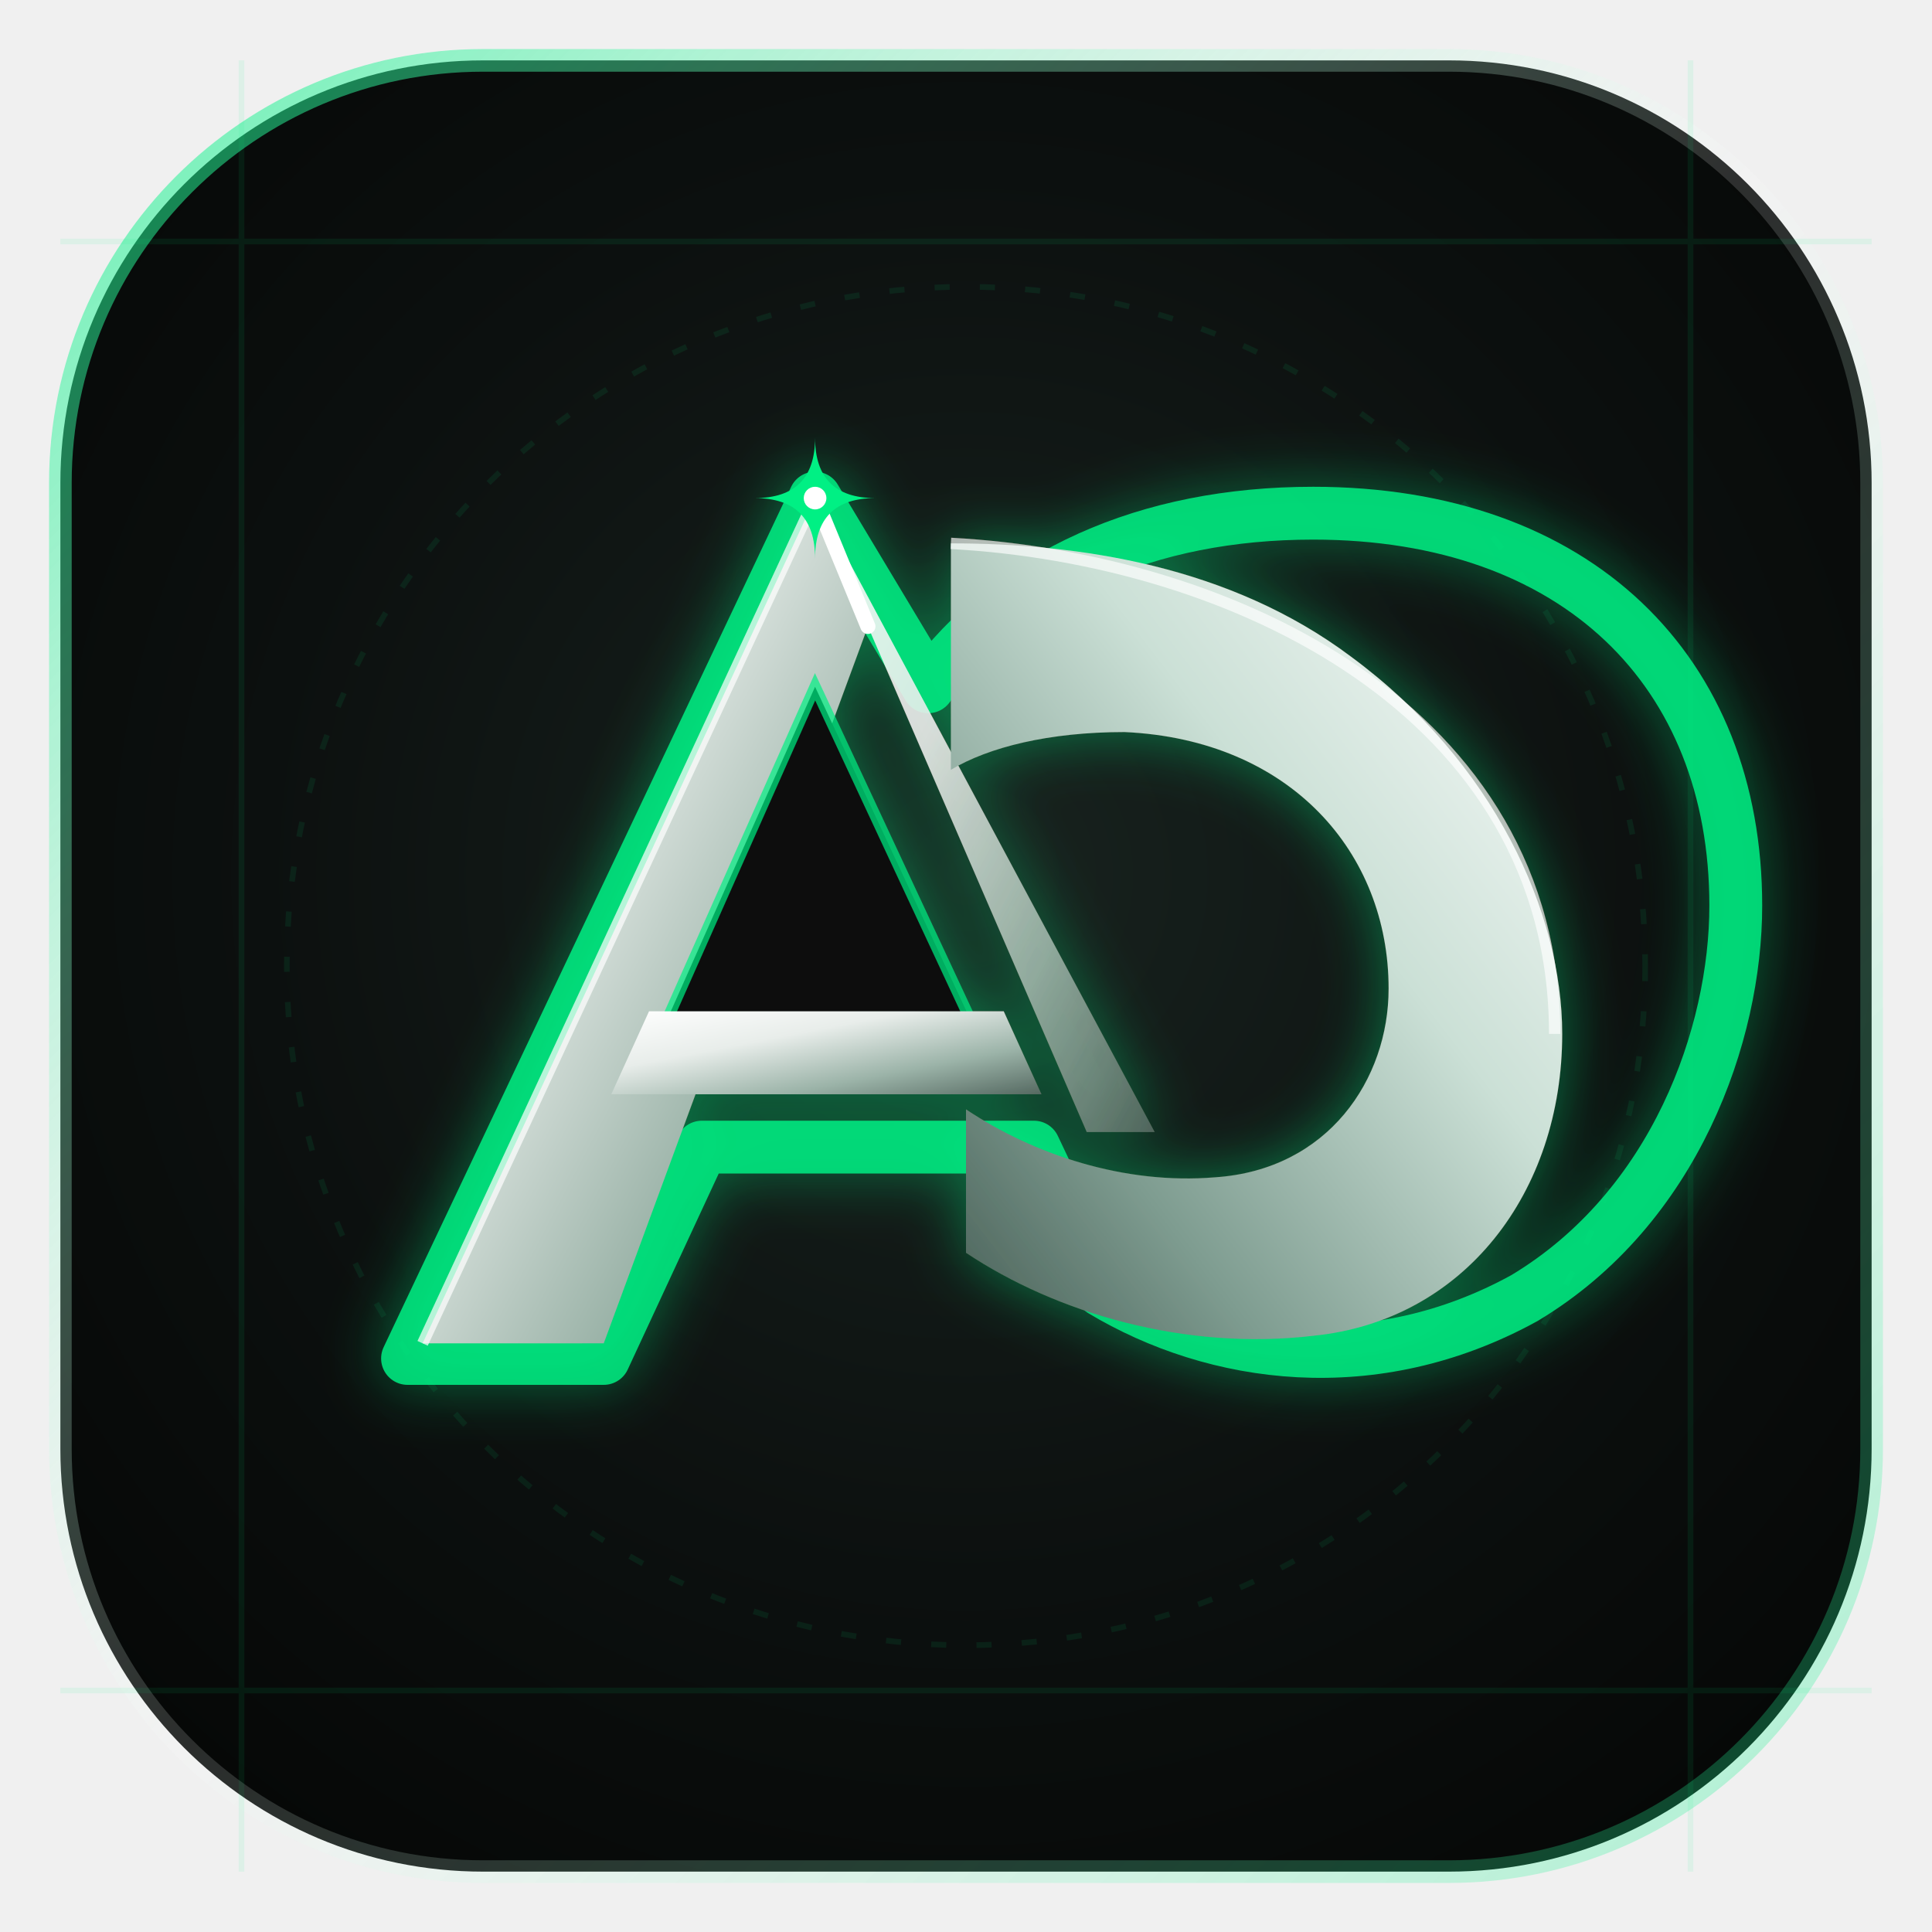
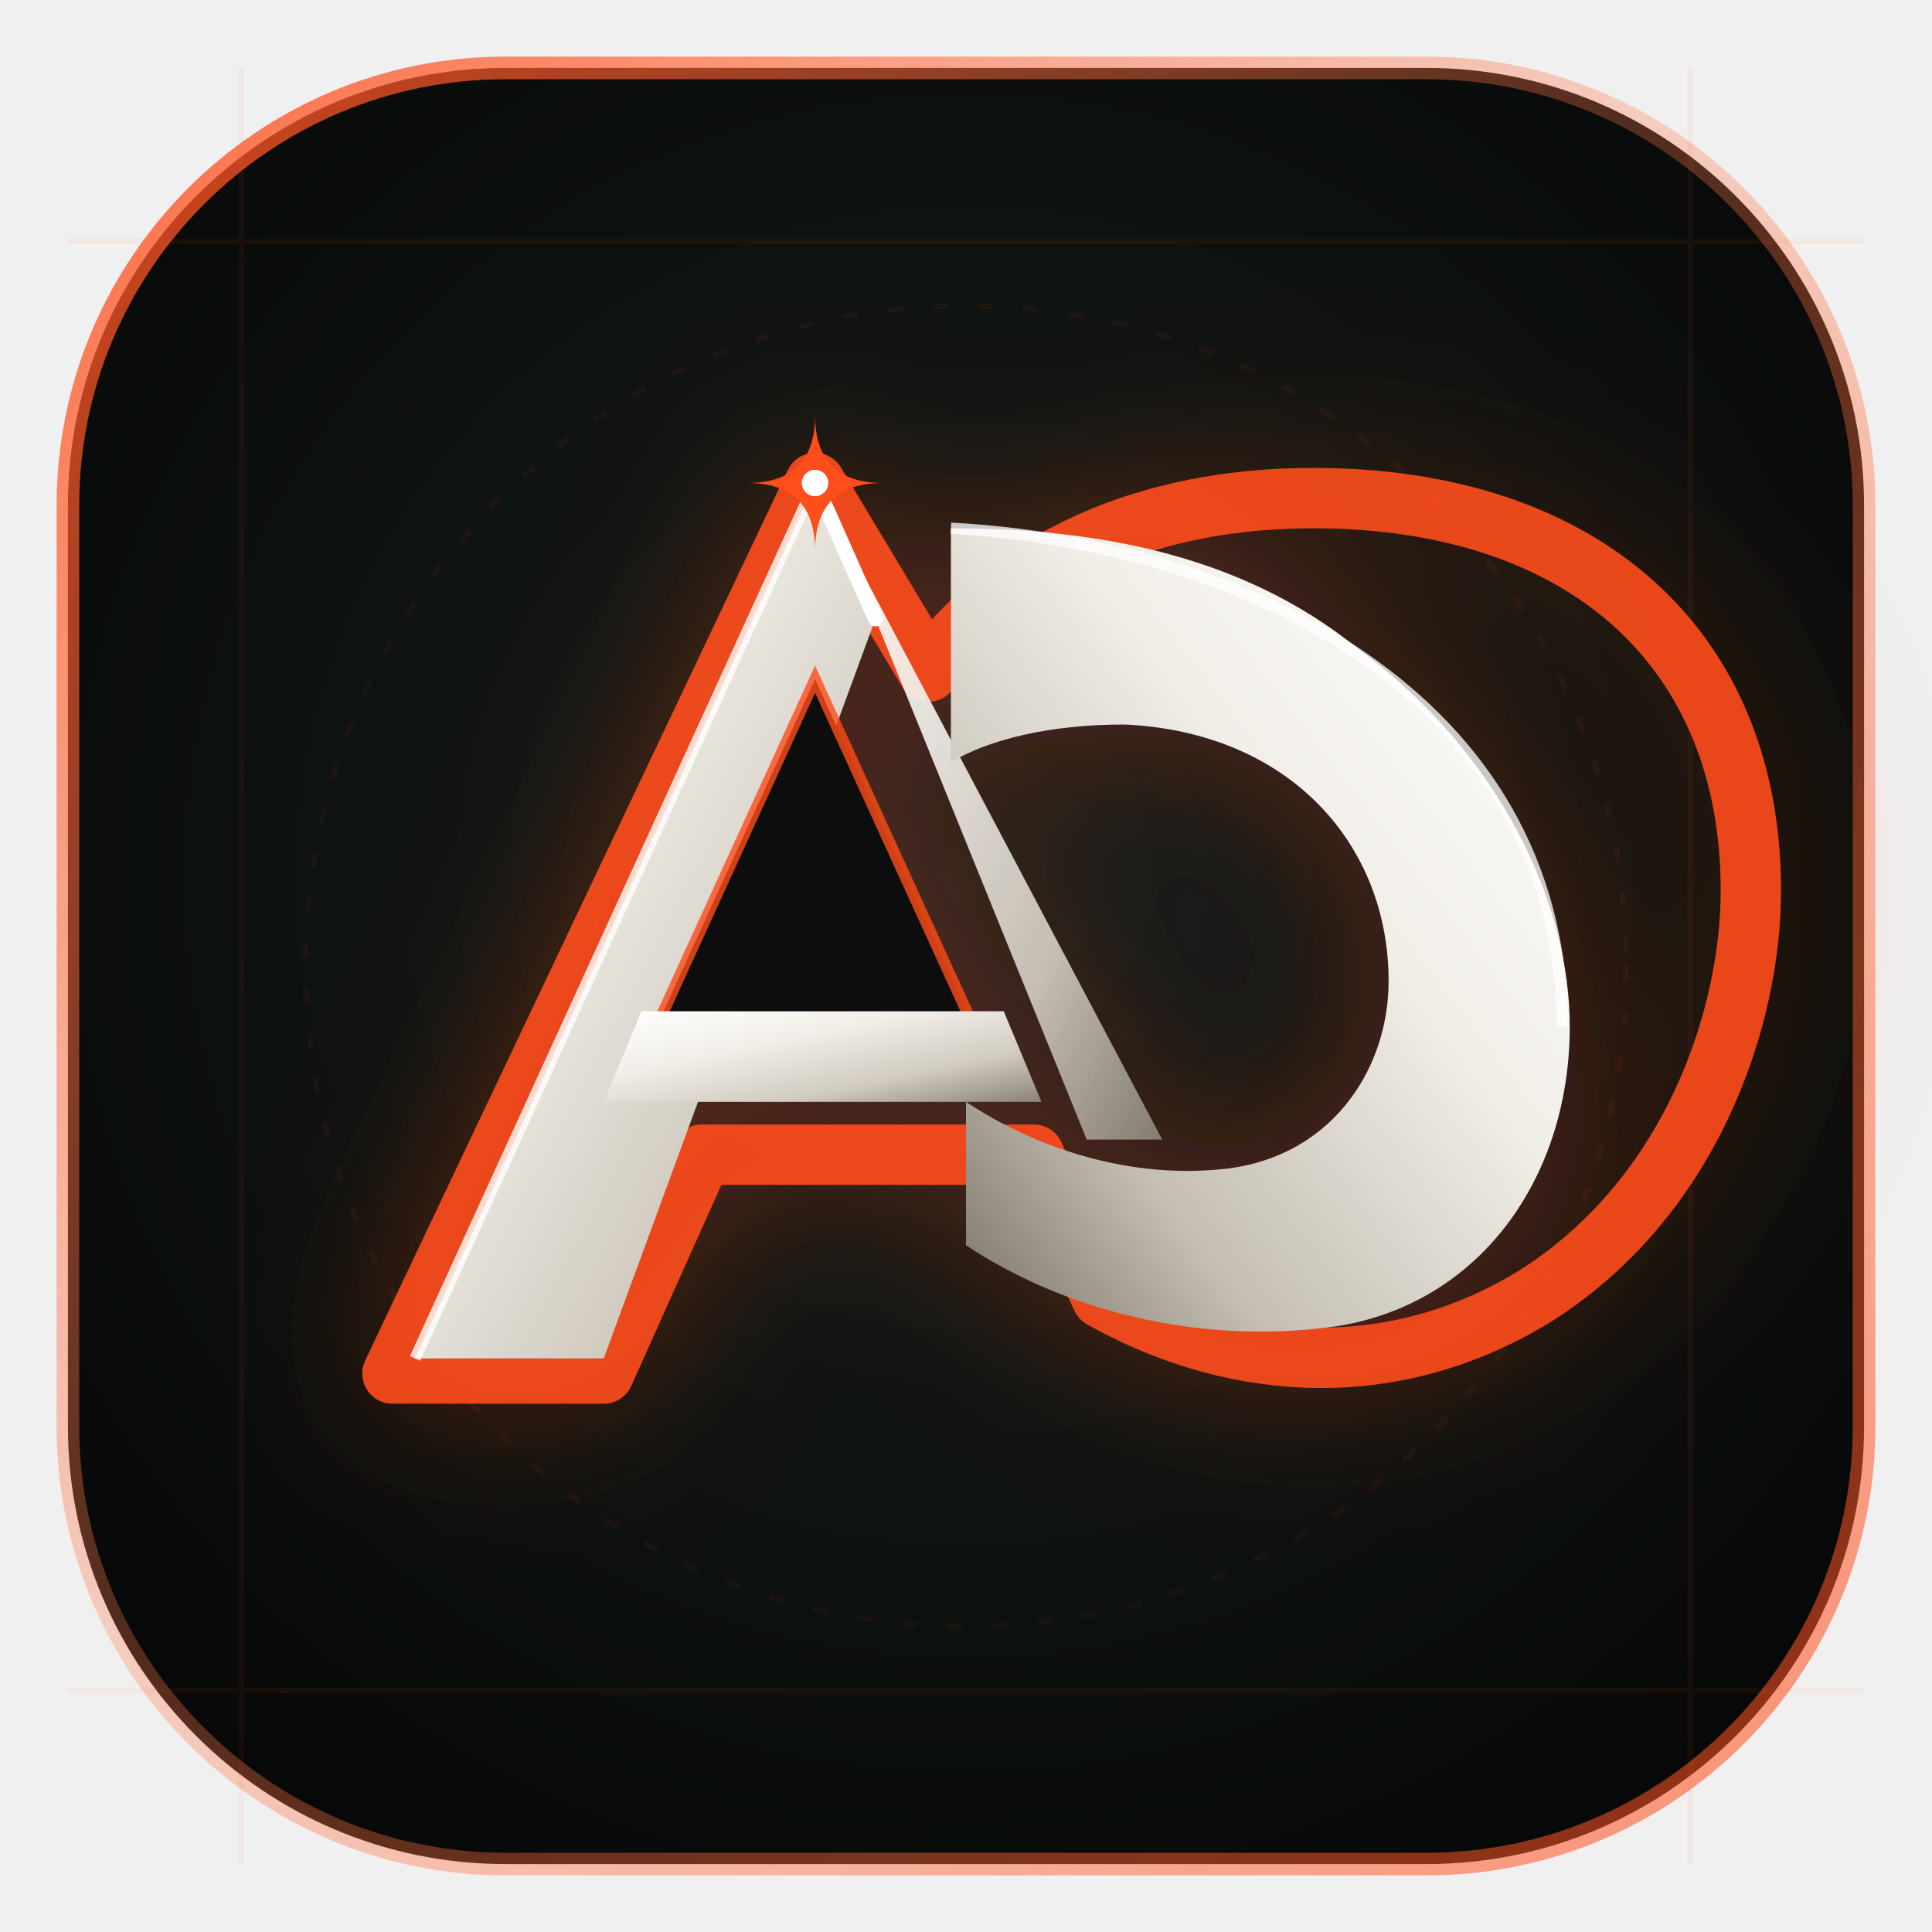
<svg xmlns="http://www.w3.org/2000/svg" viewBox="0 0 512 512" width="100%" height="100%">
  <defs>
-     <radialGradient id="bgGlow" cx="50%" cy="45%" r="65%">
-       <stop offset="0%" stop-color="#18231f" />
-       <stop offset="60%" stop-color="#0c100f" />
-       <stop offset="100%" stop-color="#060807" />
+     <radialGradient id="bgGlow" cx="50%" cy="45%" r="70%">
+       <stop offset="0%" stop-color="#1a1e1d" />
+       <stop offset="55%" stop-color="#0d1110" />
+       <stop offset="100%" stop-color="#050706" />
    </radialGradient>
    <linearGradient id="squircleBorder" x1="0%" y1="0%" x2="100%" y2="100%">
-       <stop offset="0%" stop-color="#00f084" stop-opacity="0.6" />
-       <stop offset="50%" stop-color="#ffffff" stop-opacity="0.15" />
-       <stop offset="100%" stop-color="#00f084" stop-opacity="0.3" />
+       <stop offset="0%" stop-color="#ff4d1c" stop-opacity="0.85" />
+       <stop offset="45%" stop-color="#ff7a4d" stop-opacity="0.3" />
+       <stop offset="100%" stop-color="#ff4d1c" stop-opacity="0.6" />
    </linearGradient>
-     <linearGradient id="metalGradA" x1="0%" y1="0%" x2="100%" y2="100%">
+     <linearGradient id="boneGradA" x1="0%" y1="0%" x2="100%" y2="100%">
      <stop offset="0%" stop-color="#ffffff" />
-       <stop offset="35%" stop-color="#e8edea" />
-       <stop offset="70%" stop-color="#9bb3a8" />
-       <stop offset="100%" stop-color="#556961" />
+       <stop offset="35%" stop-color="#f2efe9" />
+       <stop offset="70%" stop-color="#d1cbc0" />
+       <stop offset="100%" stop-color="#8a8376" />
    </linearGradient>
-     <linearGradient id="metalGradD" x1="100%" y1="0%" x2="0%" y2="100%">
+     <linearGradient id="boneGradD" x1="100%" y1="0%" x2="0%" y2="100%">
      <stop offset="0%" stop-color="#ffffff" />
-       <stop offset="40%" stop-color="#cbe0d6" />
-       <stop offset="75%" stop-color="#7e9c90" />
-       <stop offset="100%" stop-color="#465c54" />
+       <stop offset="40%" stop-color="#f2efe9" />
+       <stop offset="75%" stop-color="#c4beb2" />
+       <stop offset="100%" stop-color="#736d62" />
    </linearGradient>
-     <filter id="neonGlow" x="-20%" y="-20%" width="140%" height="140%">
-       <feGaussianBlur stdDeviation="12" result="blur" />
-       <feMerge>
-         <feMergeNode in="blur" />
-         <feMergeNode in="SourceGraphic" />
-       </feMerge>
-     </filter>
-     <filter id="monogramShadow" x="-10%" y="-10%" width="120%" height="130%">
-       <feDropShadow dx="0" dy="16" stdDeviation="18" flood-color="#000000" flood-opacity="0.85" />
-       <feDropShadow dx="0" dy="0" stdDeviation="8" flood-color="#00f084" flood-opacity="0.45" />
+     <filter id="orangeGlow" x="-20%" y="-20%" width="140%" height="140%">
+       <feDropShadow dx="0" dy="16" stdDeviation="16" flood-color="#000000" flood-opacity="0.9" />
+       <feDropShadow dx="0" dy="0" stdDeviation="10" flood-color="#ff4d1c" flood-opacity="0.6" />
+       <feDropShadow dx="0" dy="0" stdDeviation="22" flood-color="#ff4d1c" flood-opacity="0.3" />
    </filter>
  </defs>
-   <rect x="16" y="16" width="480" height="480" rx="112" fill="url(#bgGlow)" stroke="url(#squircleBorder)" stroke-width="6" />
-   <g opacity="0.08" stroke="#00f084" stroke-width="1.5">
-     <line x1="64" y1="16" x2="64" y2="496" />
-     <line x1="448" y1="16" x2="448" y2="496" />
-     <line x1="16" y1="64" x2="496" y2="64" />
-     <line x1="16" y1="448" x2="496" y2="448" />
-     <circle cx="256" cy="256" r="180" fill="none" stroke-dasharray="4 8" />
+   <rect x="18" y="18" width="476" height="476" rx="116" fill="url(#bgGlow)" stroke="url(#squircleBorder)" stroke-width="6" />
+   <g opacity="0.06" stroke="#ff4d1c" stroke-width="1.5">
+     <line x1="64" y1="18" x2="64" y2="494" />
+     <line x1="448" y1="18" x2="448" y2="494" />
+     <line x1="18" y1="64" x2="494" y2="64" />
+     <line x1="18" y1="448" x2="494" y2="448" />
+     <circle cx="256" cy="256" r="175" fill="none" stroke-dasharray="4 8" />
  </g>
-   <g filter="url(#monogramShadow)">
-     <path d="M 216 132 L 108 360 L 160 360 L 186 304 L 274 304 L 292 342 C 322 360 364 366 404 344 C 444 320 460 274 460 240 C 460 178 418 136 348 136 C 304 136 268 152 246 182 Z" fill="none" stroke="#00f084" stroke-width="14" stroke-linejoin="round" stroke-linecap="round" opacity="0.85" />
-     <polygon points="216,132 230,166 160,356 112,356" fill="url(#metalGradA)" />
-     <polygon points="216,132 230,166 288,300 306,300" fill="url(#metalGradA)" opacity="0.9" />
-     <polygon points="216,182 258,272 176,272" fill="#0c100f" stroke="#00f084" stroke-width="3" stroke-opacity="0.7" />
-     <polygon points="172,268 266,268 276,290 162,290" fill="url(#metalGradA)" />
-     <path d="M 252 144 C 286 144 326 150 358 174 C 396 202 414 242 414 274 C 414 316 388 350 348 354 C 314 358 280 348 256 332 L 256 294 C 274 306 298 314 322 312 C 352 310 368 286 368 262 C 368 226 342 196 298 194 C 278 194 262 198 252 204 Z" fill="url(#metalGradD)" />
-     <line x1="216" y1="132" x2="230" y2="166" stroke="#ffffff" stroke-width="4" stroke-linecap="round" />
-     <line x1="216" y1="132" x2="112" y2="356" stroke="#ffffff" stroke-width="3" opacity="0.7" />
-     <path d="M 252 144 C 326 148 412 188 412 274" fill="none" stroke="#ffffff" stroke-width="3" opacity="0.65" />
-     <g transform="translate(216, 132)">
-       <path d="M 0 -16 Q 0 0 16 0 Q 0 0 0 16 Q 0 0 -16 0 Q 0 0 0 -16 Z" fill="#00f084" />
-       <circle cx="0" cy="0" r="3" fill="#ffffff" />
+   <g filter="url(#orangeGlow)">
+     <path d="M 216 128 L 104 364 L 160 364 L 186 306 L 274 306 L 292 344 C 324 362 366 368 406 344 C 448 318 464 270 464 236 C 464 172 420 132 348 132 C 304 132 268 148 246 178 Z" fill="none" stroke="#ff4d1c" stroke-width="16" stroke-linejoin="round" stroke-linecap="round" opacity="0.9" />
+     <polygon points="216,128 232,164 160,360 110,360" fill="url(#boneGradA)" />
+     <polygon points="216,128 232,164 288,302 308,302" fill="url(#boneGradA)" opacity="0.92" />
+     <polygon points="216,180 258,272 174,272" fill="#0d1110" stroke="#ff4d1c" stroke-width="3" stroke-opacity="0.8" />
+     <polygon points="170,268 266,268 276,292 160,292" fill="url(#boneGradA)" />
+     <path d="M 252 140 C 288 140 328 146 360 172 C 398 200 416 240 416 272 C 416 314 390 348 350 352 C 314 356 280 346 256 330 L 256 292 C 274 304 298 312 322 310 C 352 308 368 284 368 260 C 368 224 342 194 298 192 C 278 192 262 196 252 202 Z" fill="url(#boneGradD)" />
+     <line x1="216" y1="128" x2="232" y2="164" stroke="#ffffff" stroke-width="4" stroke-linecap="round" />
+     <line x1="216" y1="128" x2="110" y2="360" stroke="#ffffff" stroke-width="3" opacity="0.8" />
+     <path d="M 252 140 C 328 144 414 184 414 272" fill="none" stroke="#ffffff" stroke-width="3" opacity="0.75" />
+     <g transform="translate(216, 128)">
+       <path d="M 0 -18 Q 0 0 18 0 Q 0 0 0 18 Q 0 0 -18 0 Q 0 0 0 -18 Z" fill="#ff4d1c" />
+       <circle cx="0" cy="0" r="3.5" fill="#ffffff" />
    </g>
  </g>
</svg>
